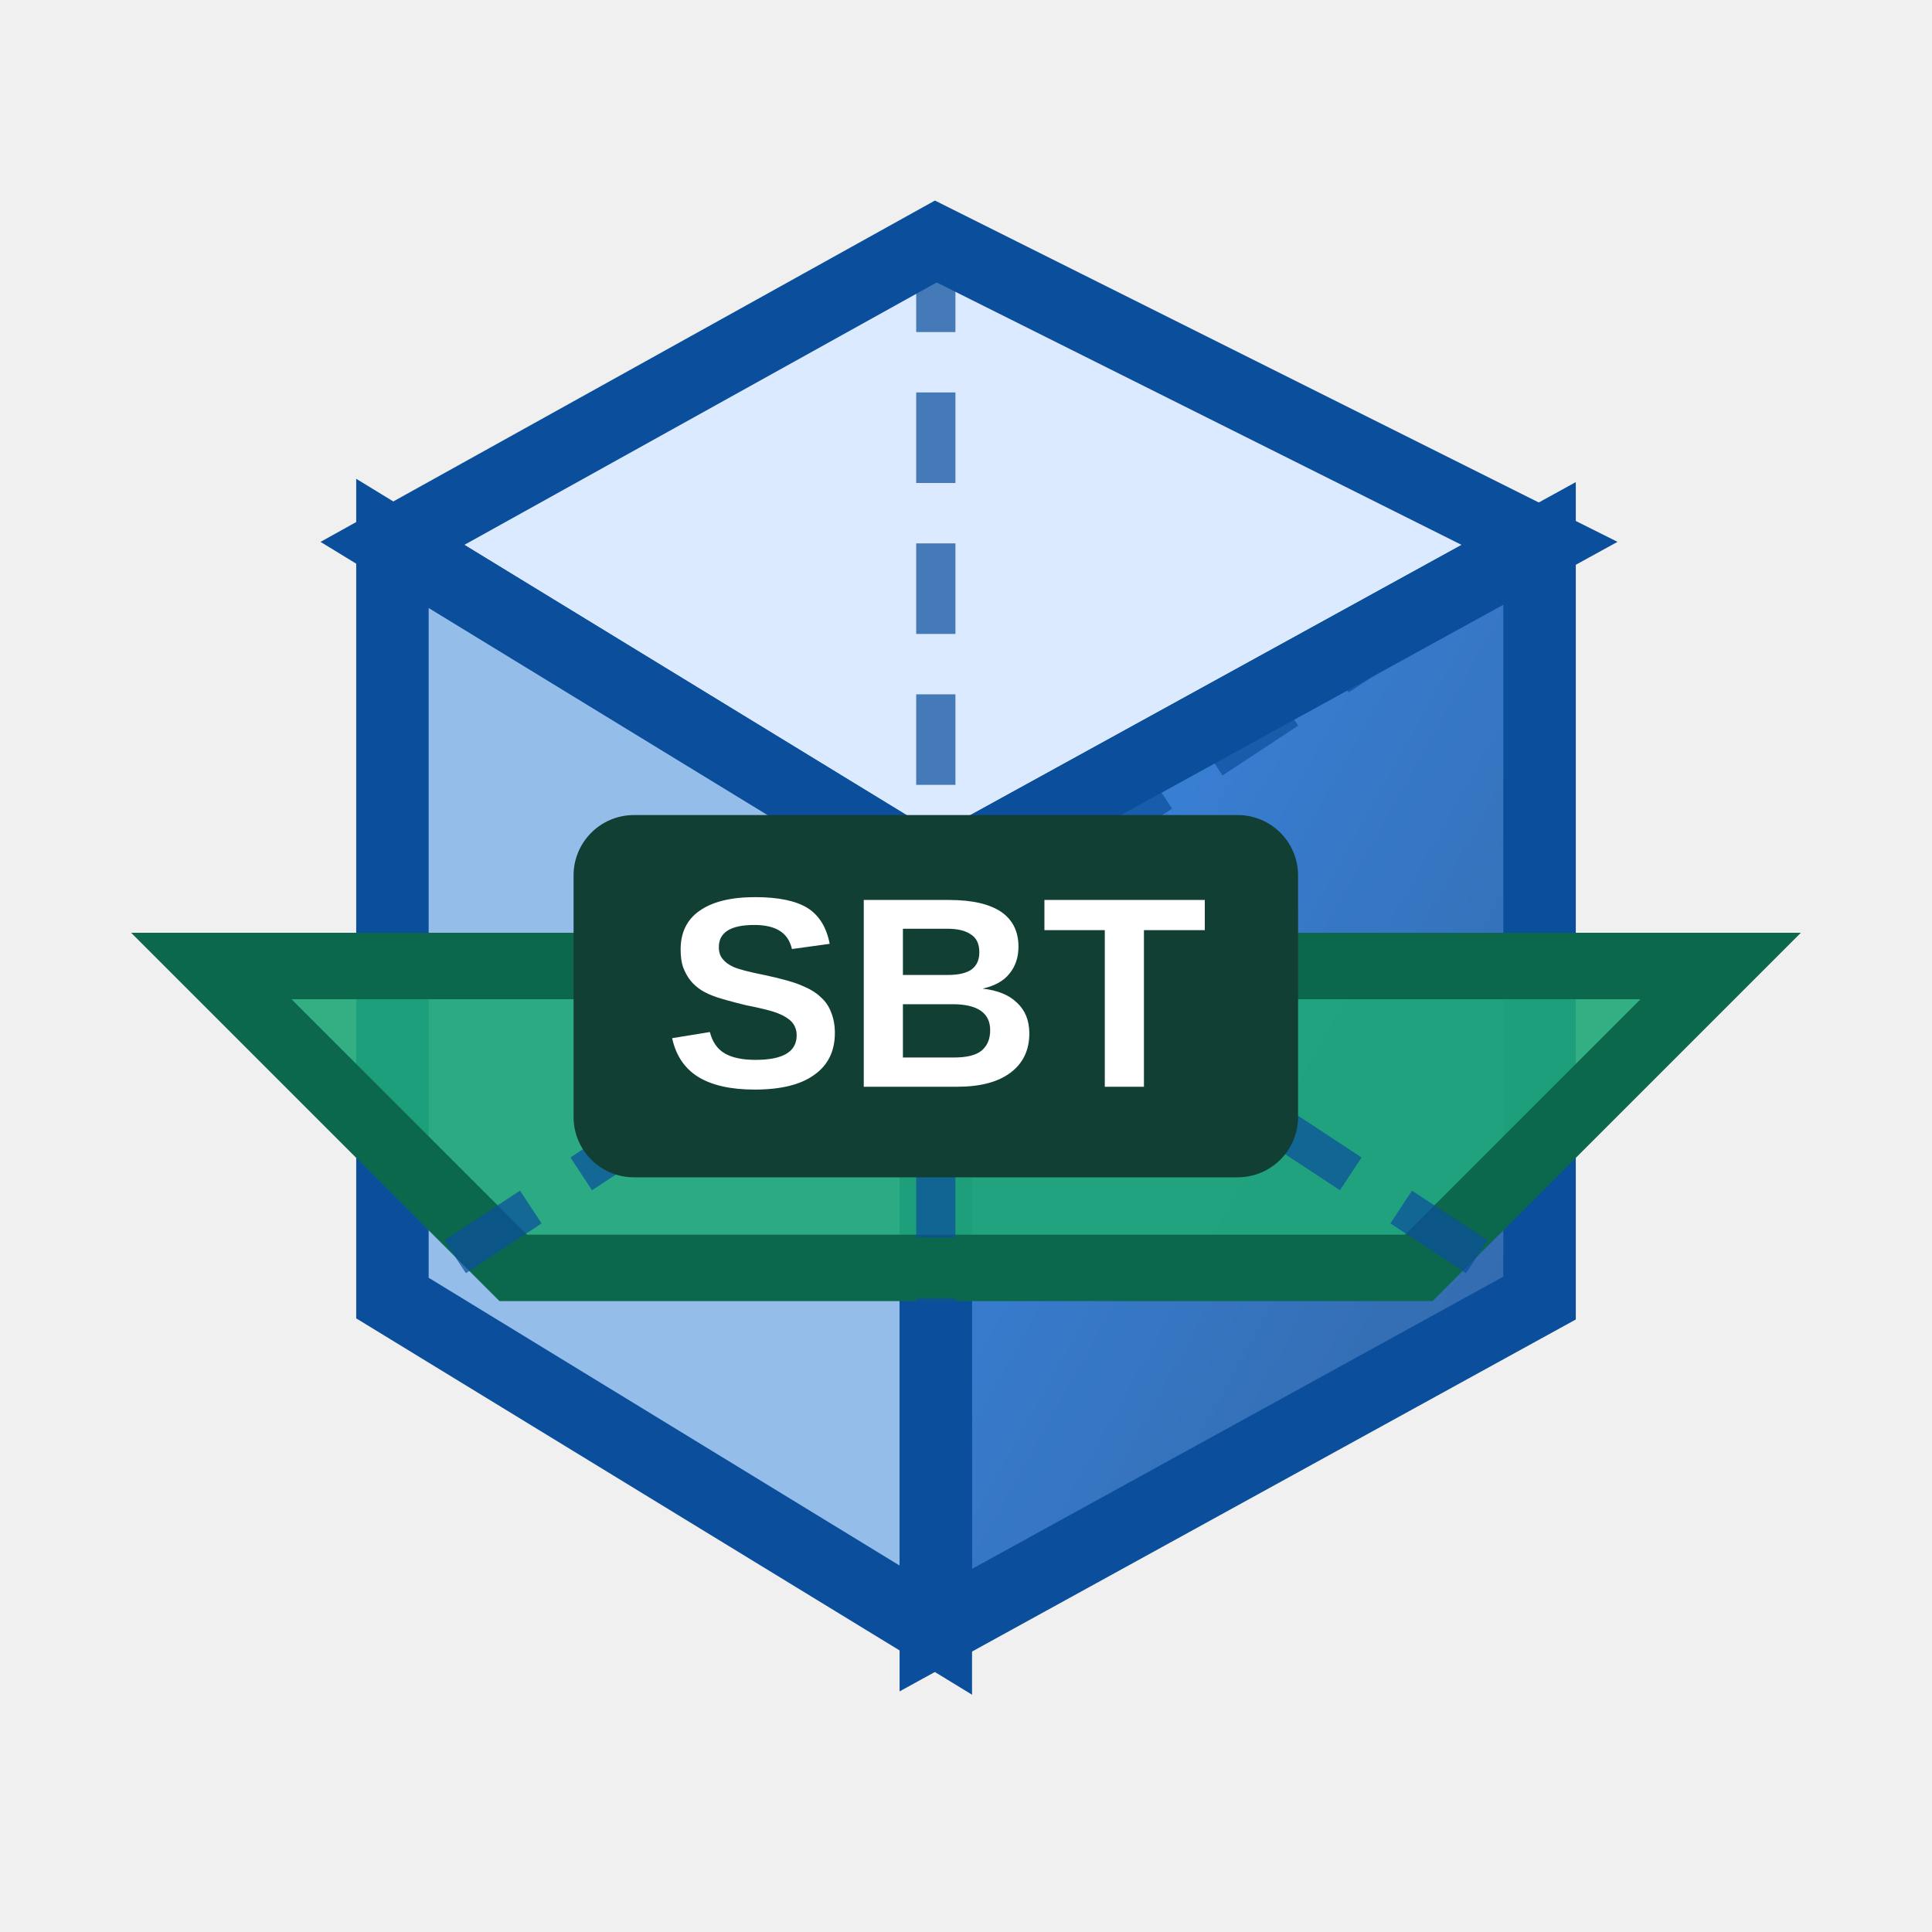
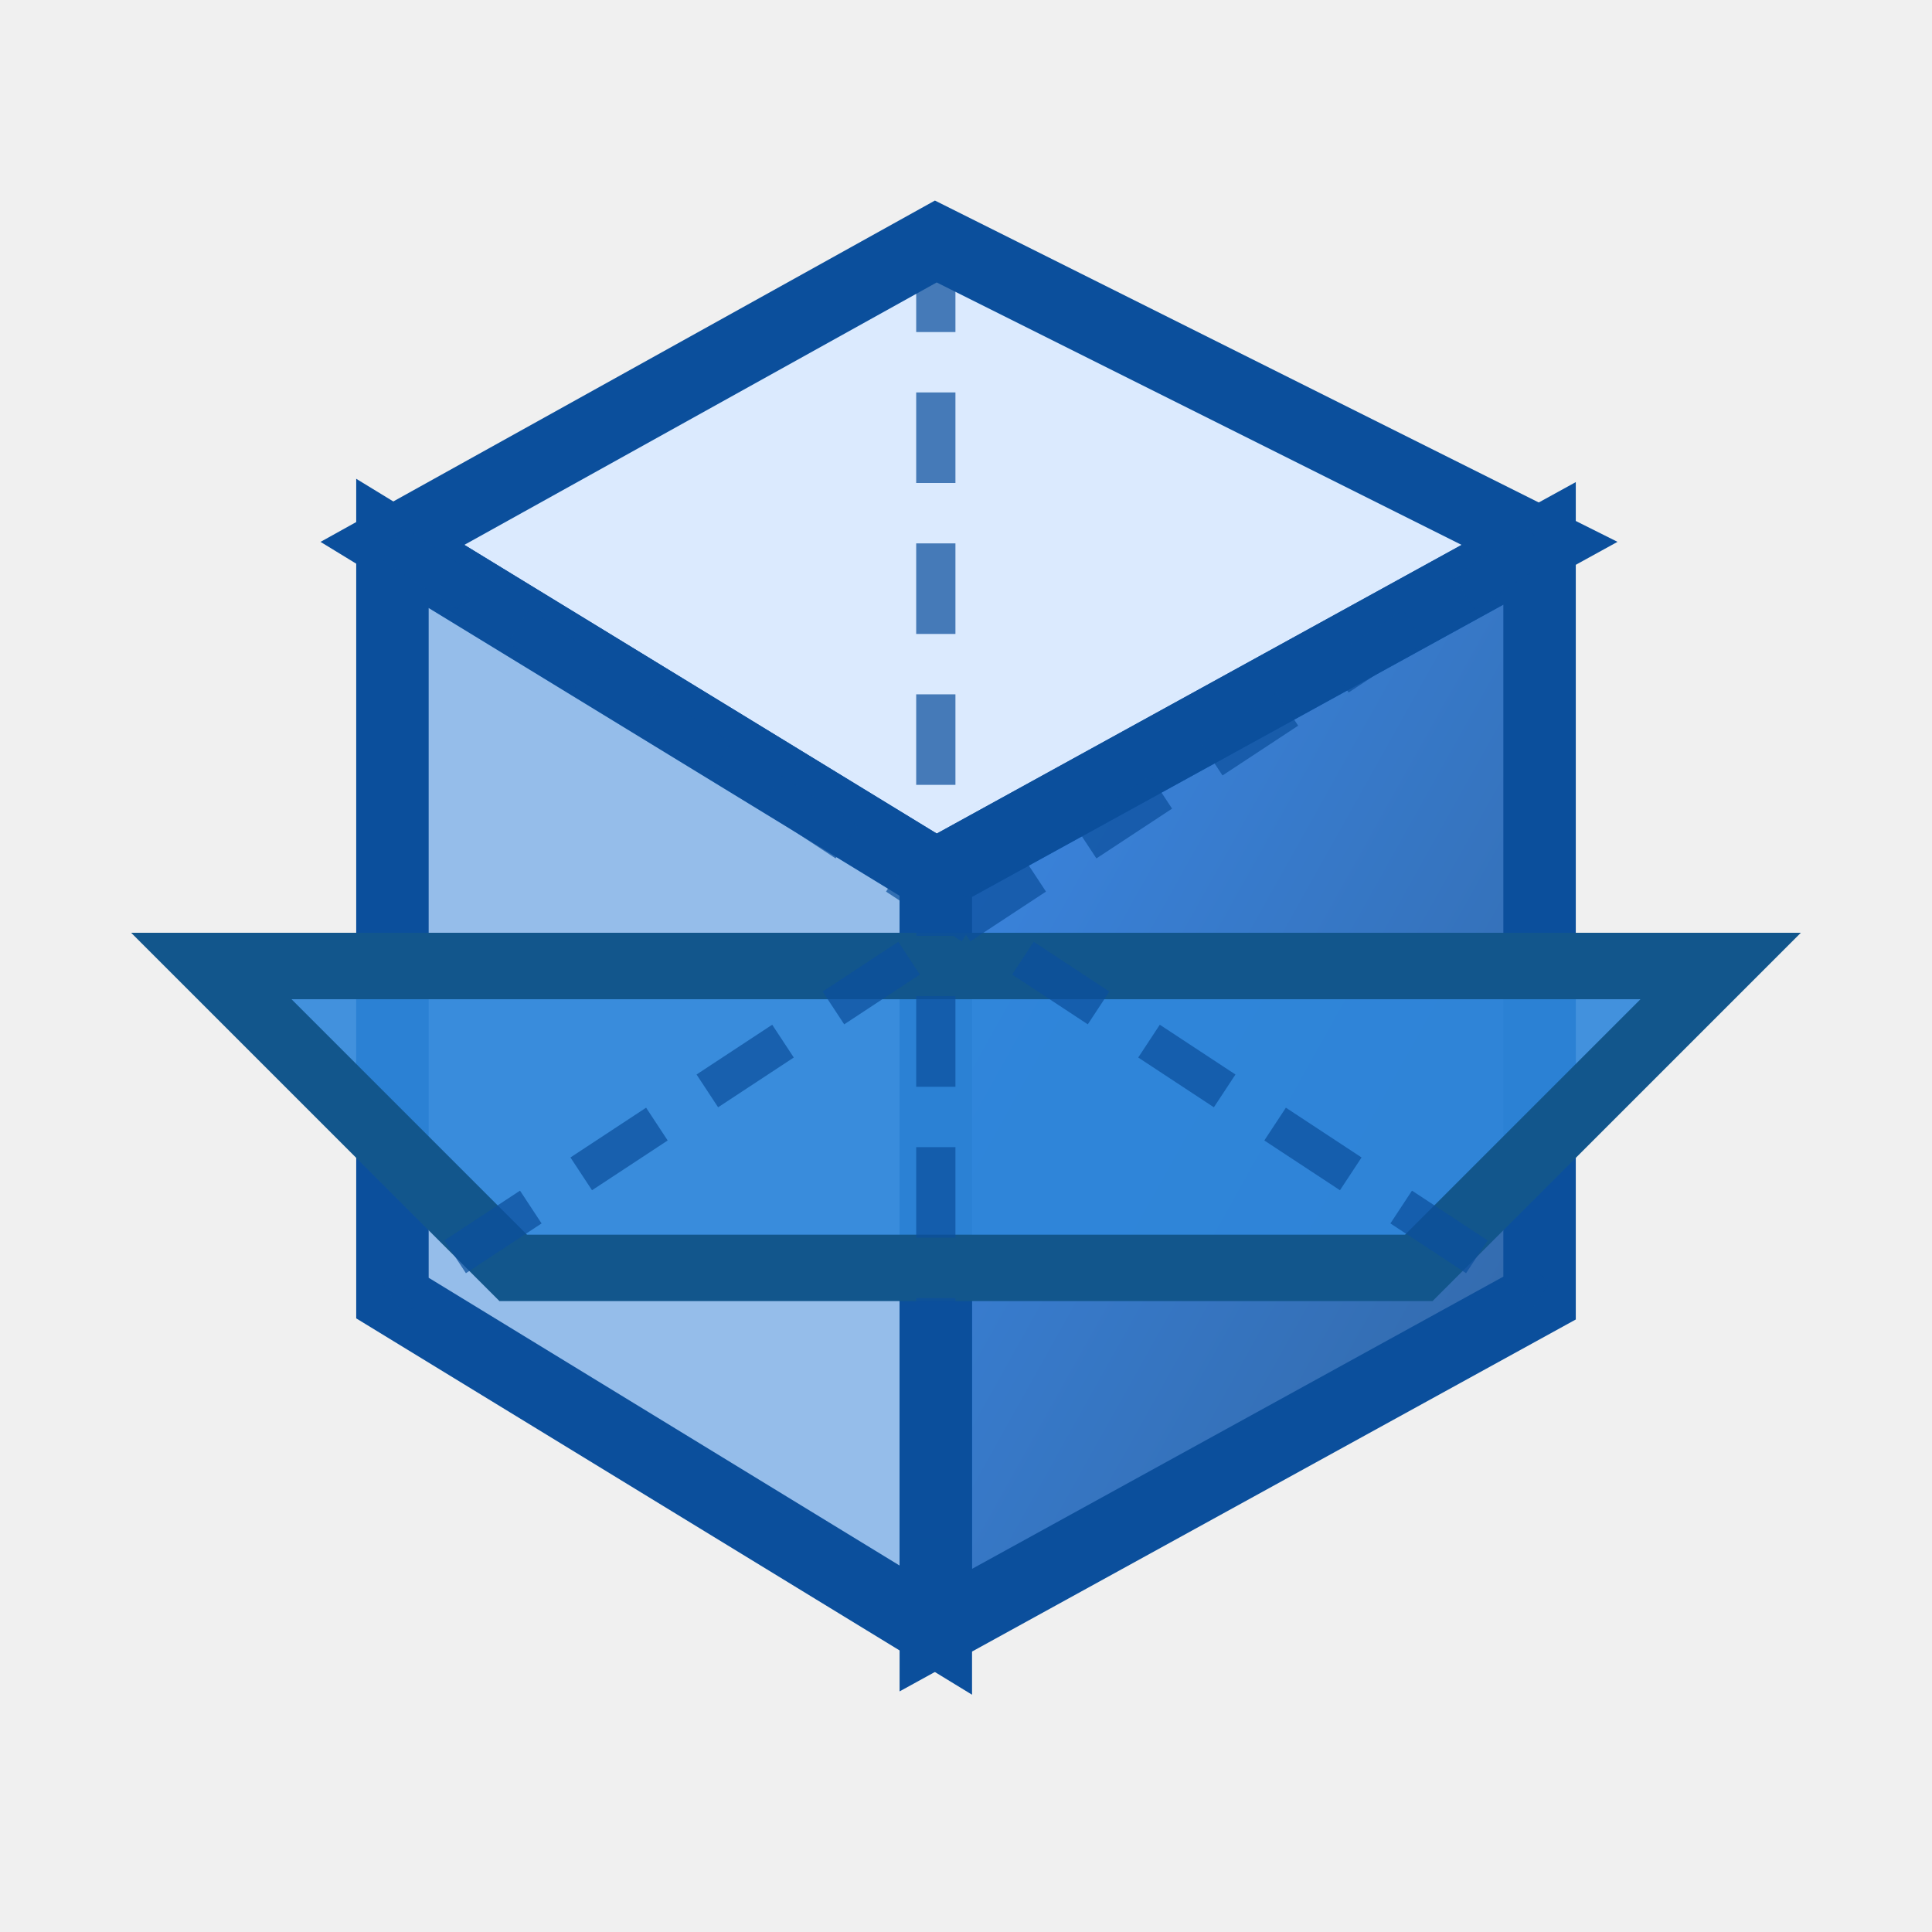
<svg xmlns="http://www.w3.org/2000/svg" viewBox="0 0 64 64">
  <defs>
-     <linearGradient id="sbtBlue" x1="0" y1="0" x2="1" y2="1">
+     <linearGradient id="bimBlue" x1="0" y1="0" x2="1" y2="1">
      <stop offset="0" stop-color="#1473e6" />
      <stop offset="1" stop-color="#084792" />
    </linearGradient>
  </defs>
  <path d="M13 18 31 8l20 10-20 11z" fill="#dbeafe" stroke="#0b4f9c" stroke-width="2.4" />
  <path d="M13 18v25l18 11V29z" fill="#79aee8" fill-opacity=".76" stroke="#0b4f9c" stroke-width="2.4" />
-   <path d="M51 18v25L31 54V29z" fill="url(#sbtBlue)" fill-opacity=".82" stroke="#0b4f9c" stroke-width="2.4" />
-   <path d="M7 32h50L47 42H17z" fill="#20a878" fill-opacity=".9" stroke="#0b684d" stroke-width="2.2" />
+   <path d="M51 18v25L31 54V29z" fill="url(#bimBlue)" fill-opacity=".82" stroke="#0b4f9c" stroke-width="2.4" />
+   <path d="M7 32h50L47 42H17z" fill="#2f86db" fill-opacity=".9" stroke="#12568c" stroke-width="2.2" />
  <path d="M31 8v46M13 18l38 25M51 18 13 43" fill="none" stroke="#0b4f9c" stroke-width="1.3" stroke-dasharray="3 2" opacity=".72" />
-   <rect x="19" y="27" width="24" height="12" rx="2" fill="#113f34" />
-   <text x="31" y="36" text-anchor="middle" font-family="Segoe UI,Arial,sans-serif" font-size="9" font-weight="700" fill="#fff">SBT</text>
</svg>
